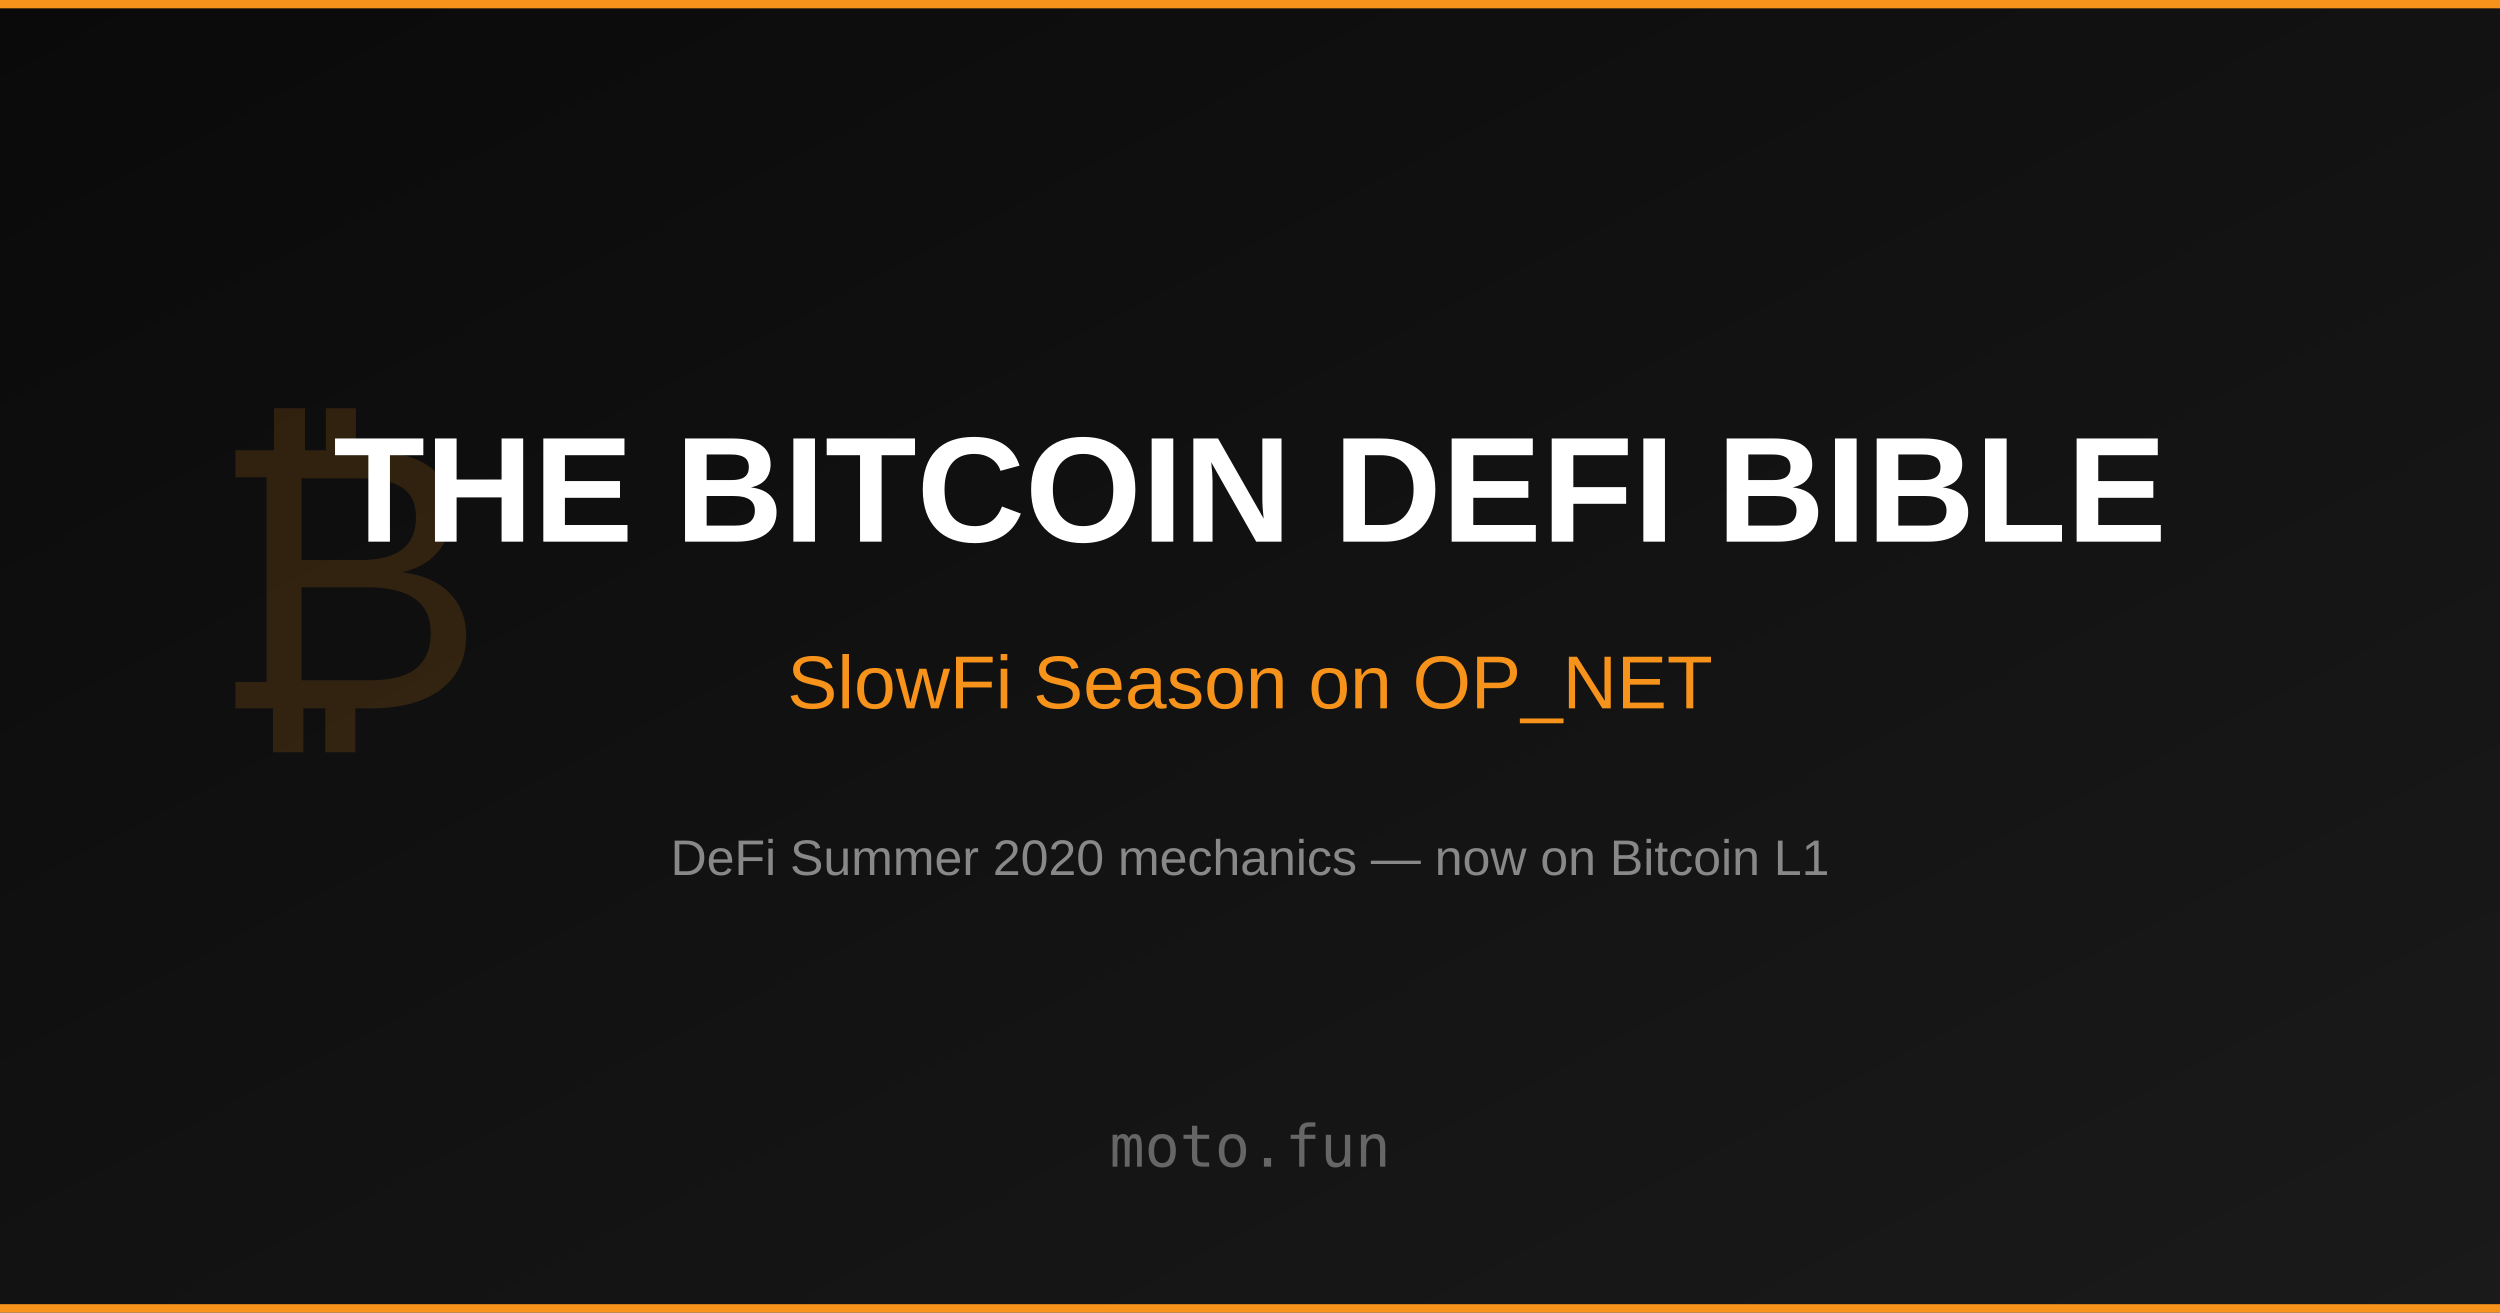
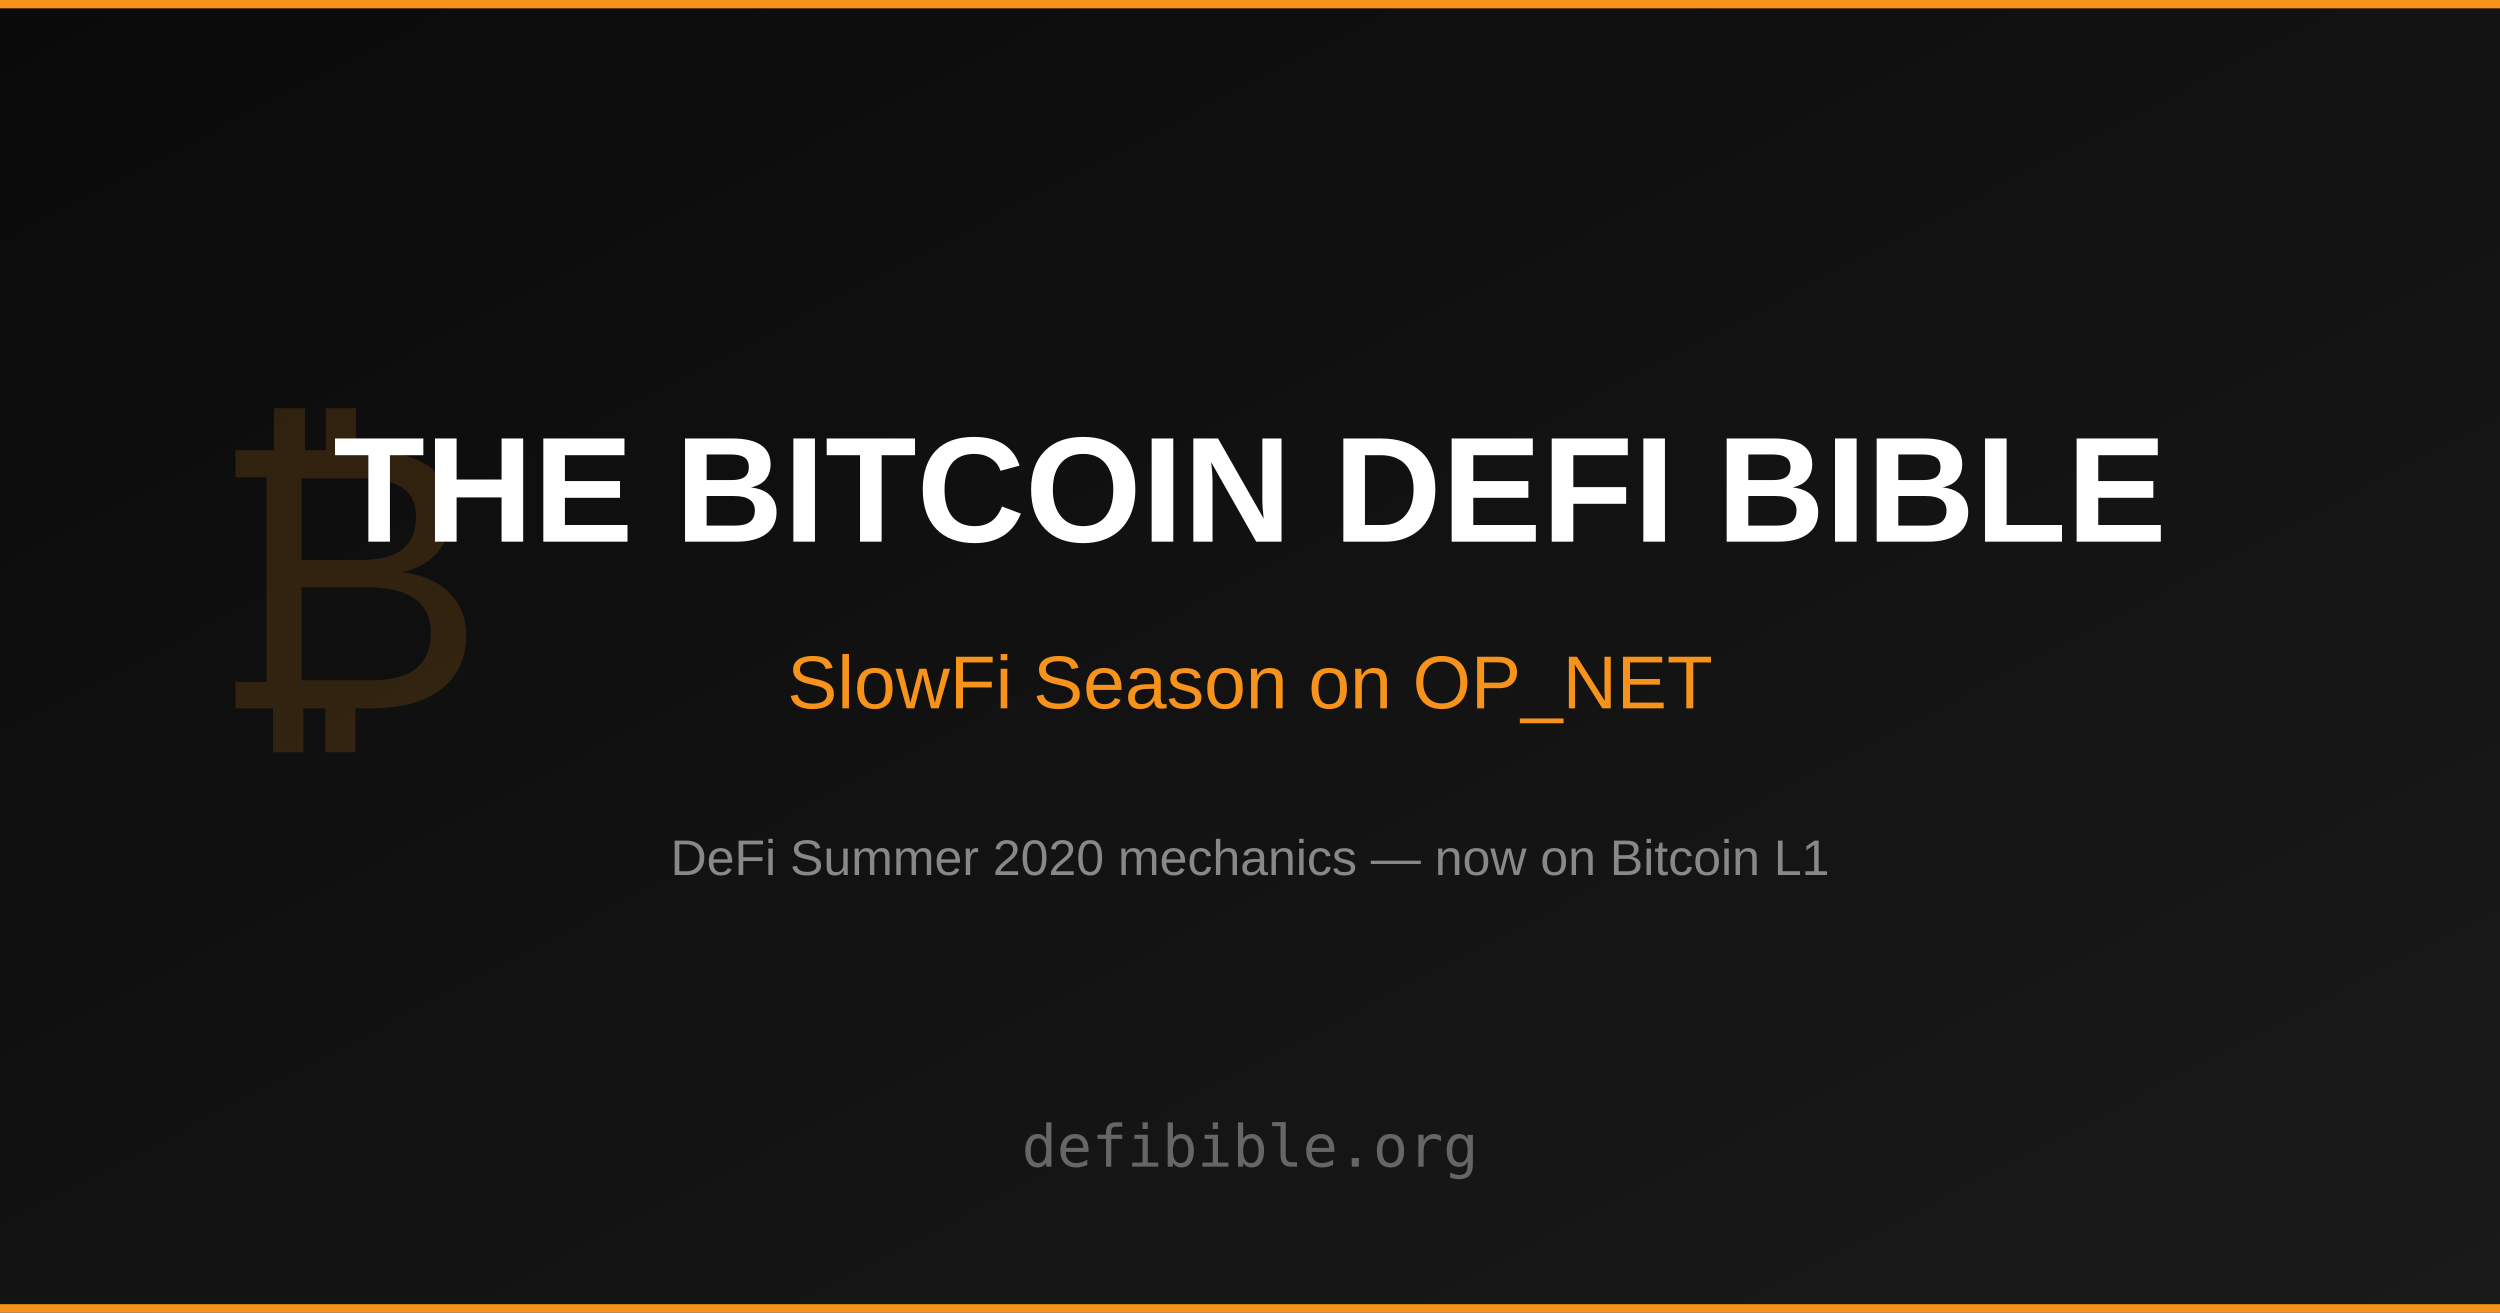
<svg xmlns="http://www.w3.org/2000/svg" width="1200" height="630">
  <defs>
    <linearGradient id="bg" x1="0%" y1="0%" x2="100%" y2="100%">
      <stop offset="0%" style="stop-color:#0a0a0a" />
      <stop offset="100%" style="stop-color:#1a1a1a" />
    </linearGradient>
  </defs>
  <rect width="1200" height="630" fill="url(#bg)" />
  <rect x="0" y="0" width="1200" height="4" fill="#f7931a" />
  <rect x="0" y="626" width="1200" height="4" fill="#f7931a" />
  <text x="100" y="340" font-family="Arial, sans-serif" font-size="180" fill="#f7931a" opacity="0.15">₿</text>
  <text x="600" y="260" font-family="Arial, sans-serif" font-size="72" font-weight="bold" fill="#ffffff" text-anchor="middle">THE BITCOIN DEFI BIBLE</text>
  <text x="600" y="340" font-family="Arial, sans-serif" font-size="36" fill="#f7931a" text-anchor="middle">SlowFi Season on OP_NET</text>
  <text x="600" y="420" font-family="Arial, sans-serif" font-size="24" fill="#888888" text-anchor="middle">DeFi Summer 2020 mechanics — now on Bitcoin L1</text>
-   <text x="600" y="560" font-family="monospace" font-size="28" fill="#666666" text-anchor="middle">moto.fun</text>
+   <text x="600" y="560" font-family="monospace" font-size="28" fill="#666666" text-anchor="middle">defibible.org</text>
</svg>
